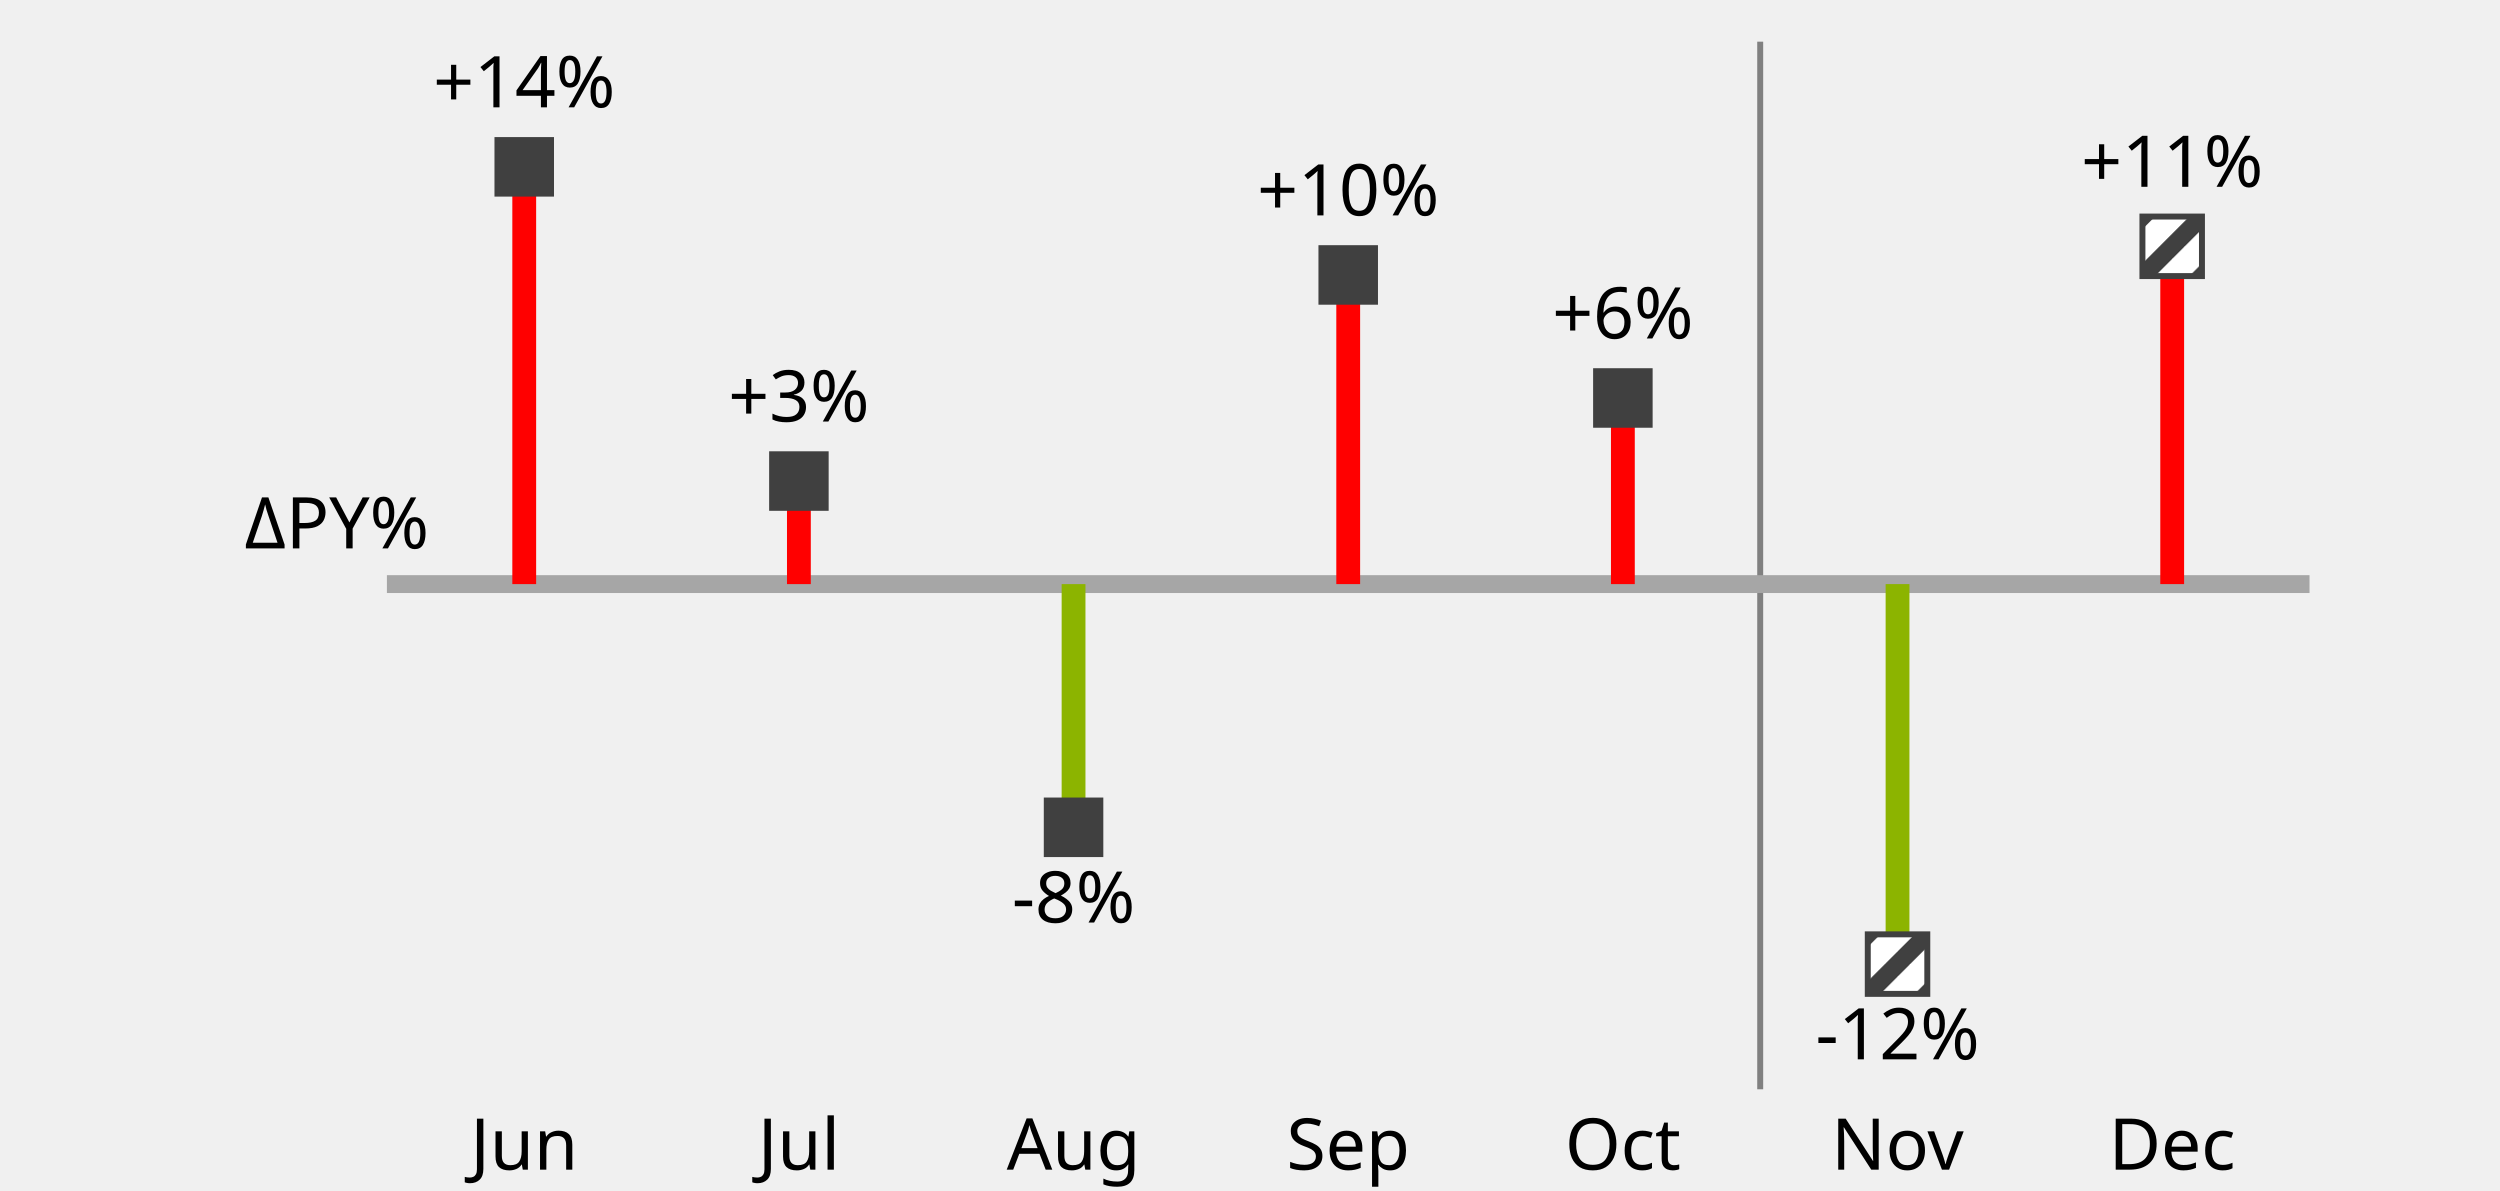
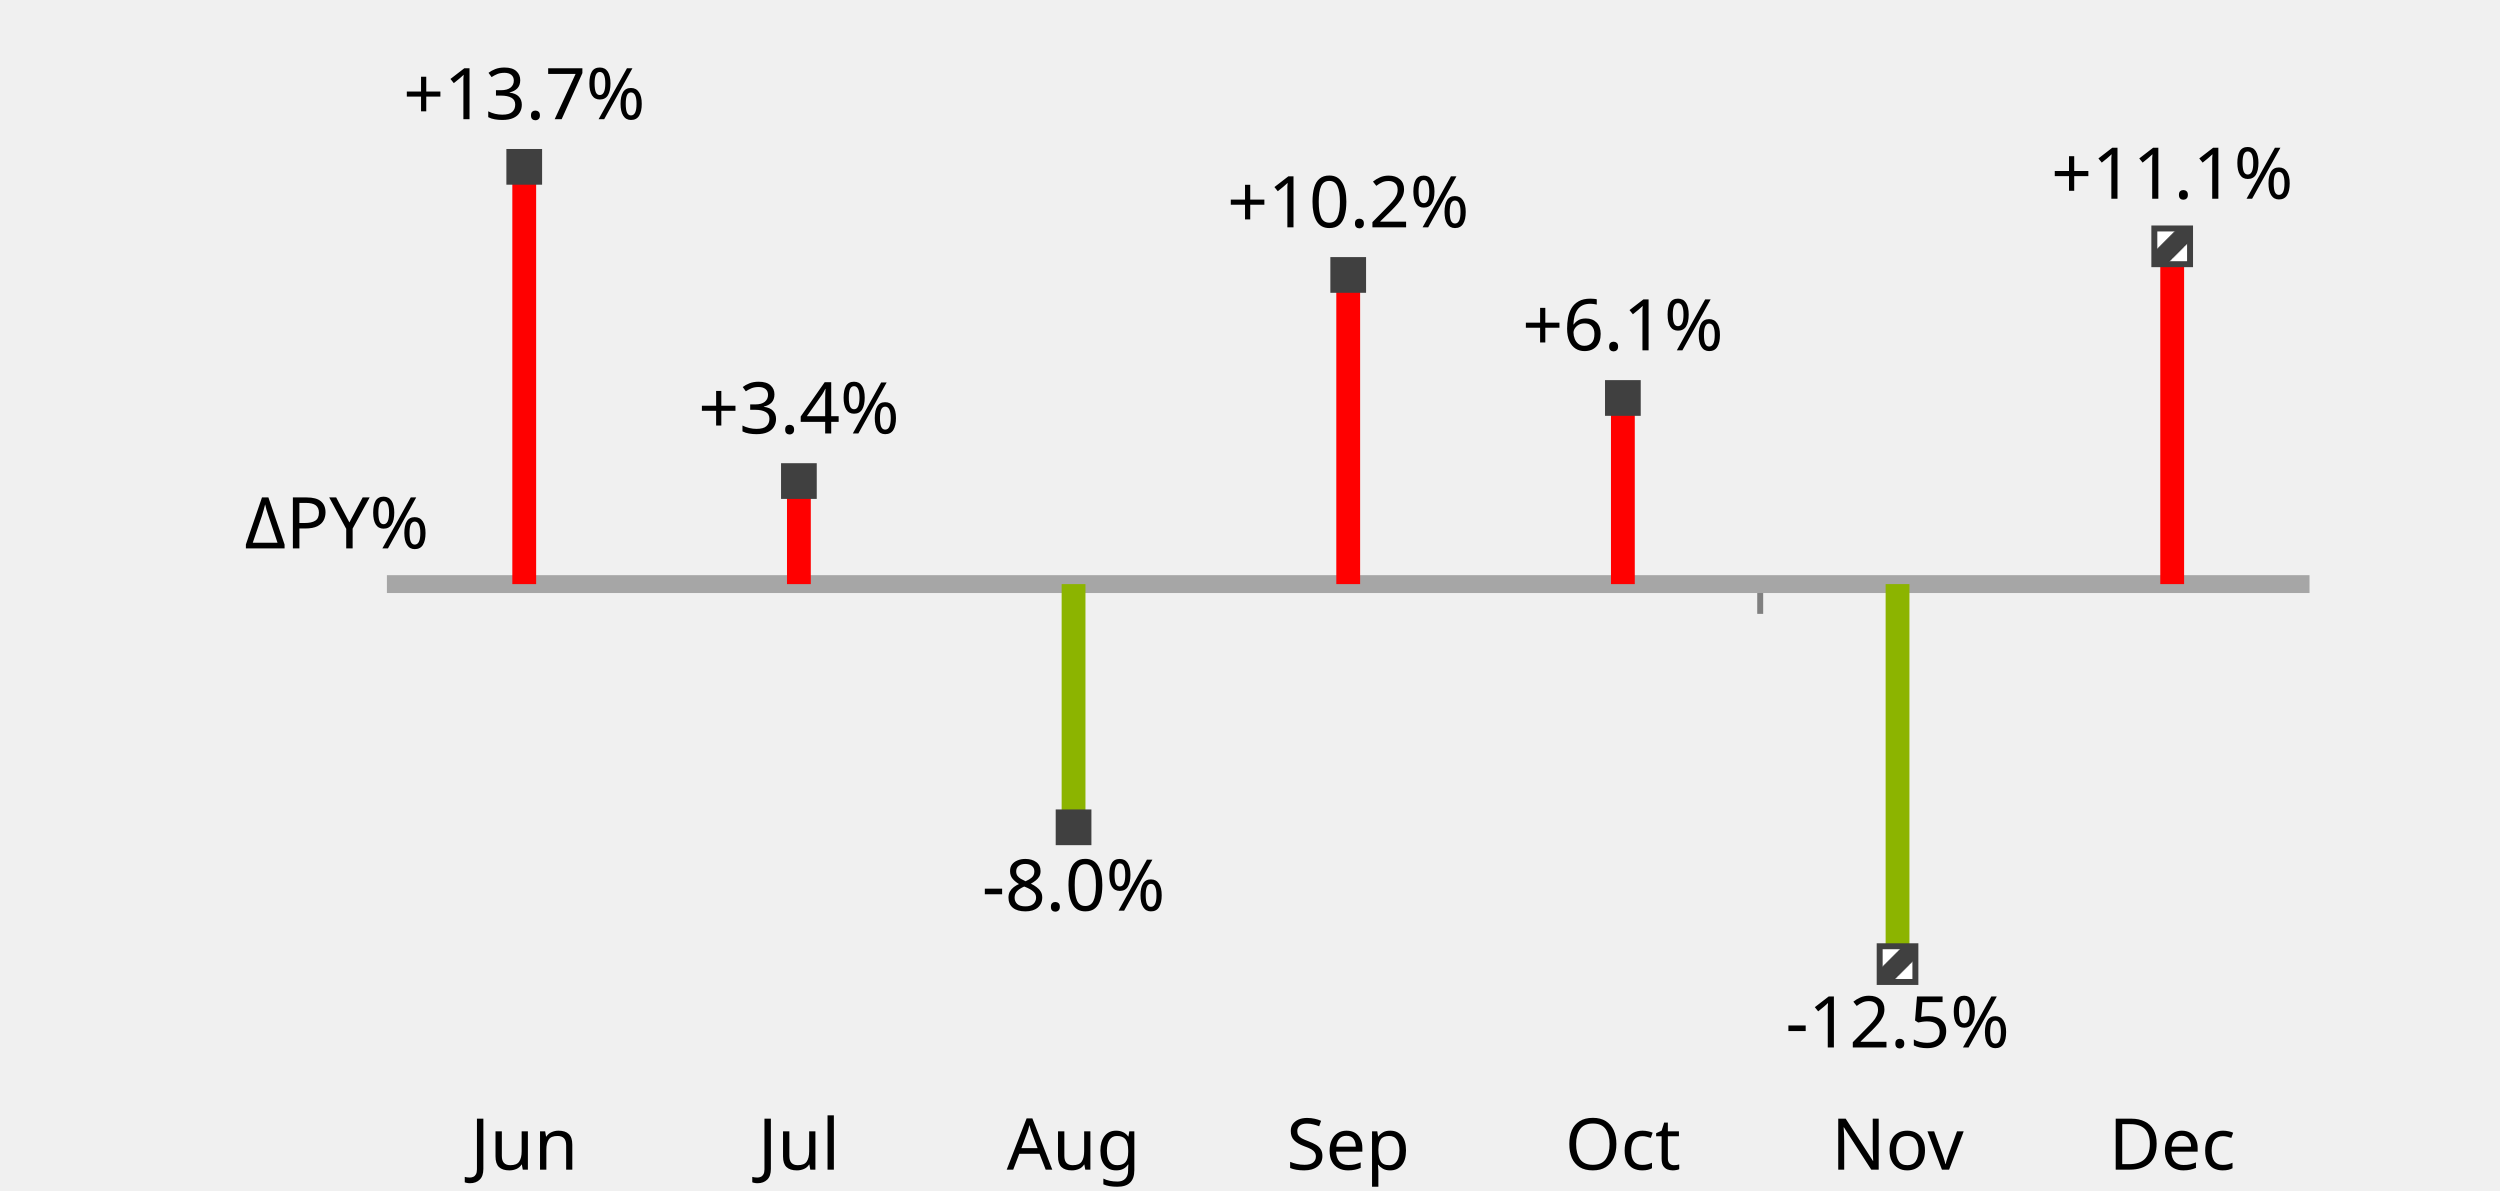
<svg xmlns="http://www.w3.org/2000/svg" version="1.1" class="marks" width="420" height="200" viewBox="0 0 420 200">
  <defs>
    <pattern id="pp-diagonal-stripe-3-404040-FFFFFF" patternUnits="userSpaceOnUse" width="10" height="10">
      <rect width="10" height="10" fill="#FFFFFF" />
      <path d="M-1,1 l2,-2 M0,10 l10,-10 M9,11 l2,-2" stroke="#404040" stroke-width="3" />
    </pattern>
  </defs>
  <g fill="none" stroke-miterlimit="4" transform="translate(65,7)">
    <g class="mark-group role-frame root" role="graphics-object" aria-roledescription="group mark container">
      <g transform="translate(0,0)">
        <path class="background" aria-hidden="true" d="M0,0h323v176h-323Z" />
        <g>
          <g class="mark-group role-axis" role="graphics-symbol" aria-roledescription="axis" aria-label="X-axis for a discrete scale with 7 values: Jun, Jul, Aug, Sep, Oct, Nov, Dec">
            <g transform="translate(0.5,176.5)">
              <path class="background" aria-hidden="true" d="M0,0h0v0h0Z" pointer-events="none" />
              <g>
                <g class="mark-text role-axis-label" pointer-events="none">
                  <text text-anchor="middle" transform="translate(22.57143,13)" font-family="Segoe UI" font-size="12px" fill="#000000" opacity="1">Jun</text>
                  <text text-anchor="middle" transform="translate(68.71429,13)" font-family="Segoe UI" font-size="12px" fill="#000000" opacity="1">Jul</text>
                  <text text-anchor="middle" transform="translate(114.8571,13)" font-family="Segoe UI" font-size="12px" fill="#000000" opacity="1">Aug</text>
                  <text text-anchor="middle" transform="translate(161,13)" font-family="Segoe UI" font-size="12px" fill="#000000" opacity="1">Sep</text>
                  <text text-anchor="middle" transform="translate(207.1429,13)" font-family="Segoe UI" font-size="12px" fill="#000000" opacity="1">Oct</text>
                  <text text-anchor="middle" transform="translate(253.2857,13)" font-family="Segoe UI" font-size="12px" fill="#000000" opacity="1">Nov</text>
                  <text text-anchor="middle" transform="translate(299.4286,13)" font-family="Segoe UI" font-size="12px" fill="#000000" opacity="1">Dec</text>
                </g>
              </g>
              <path class="foreground" aria-hidden="true" d="" pointer-events="none" display="none" />
            </g>
          </g>
          <g class="mark-symbol role-mark layer_0_marks" role="graphics-object" aria-roledescription="symbol mark container">
            <path aria-label="Period: Jun" role="graphics-symbol" aria-roledescription="point" transform="translate(23.07143,0)" d="M2.739,0A2.739,2.739,0,1,1,-2.739,0A2.739,2.739,0,1,1,2.739,0" stroke="#4c78a8" stroke-width="2" opacity="0" />
            <path aria-label="Period: Jul" role="graphics-symbol" aria-roledescription="point" transform="translate(69.21429,0)" d="M2.739,0A2.739,2.739,0,1,1,-2.739,0A2.739,2.739,0,1,1,2.739,0" stroke="#4c78a8" stroke-width="2" opacity="0" />
            <path aria-label="Period: Aug" role="graphics-symbol" aria-roledescription="point" transform="translate(115.3571,0)" d="M2.739,0A2.739,2.739,0,1,1,-2.739,0A2.739,2.739,0,1,1,2.739,0" stroke="#4c78a8" stroke-width="2" opacity="0" />
            <path aria-label="Period: Sep" role="graphics-symbol" aria-roledescription="point" transform="translate(161.5,0)" d="M2.739,0A2.739,2.739,0,1,1,-2.739,0A2.739,2.739,0,1,1,2.739,0" stroke="#4c78a8" stroke-width="2" opacity="0" />
            <path aria-label="Period: Oct" role="graphics-symbol" aria-roledescription="point" transform="translate(207.6429,0)" d="M2.739,0A2.739,2.739,0,1,1,-2.739,0A2.739,2.739,0,1,1,2.739,0" stroke="#4c78a8" stroke-width="2" opacity="0" />
            <path aria-label="Period: Nov" role="graphics-symbol" aria-roledescription="point" transform="translate(253.7857,0)" d="M2.739,0A2.739,2.739,0,1,1,-2.739,0A2.739,2.739,0,1,1,2.739,0" stroke="#4c78a8" stroke-width="2" opacity="0" />
            <path aria-label="Period: Dec" role="graphics-symbol" aria-roledescription="point" transform="translate(299.9286,0)" d="M2.739,0A2.739,2.739,0,1,1,-2.739,0A2.739,2.739,0,1,1,2.739,0" stroke="#4c78a8" stroke-width="2" opacity="0" />
          </g>
          <g class="mark-symbol role-mark layer_1_marks" role="graphics-object" aria-roledescription="symbol mark container">
            <path aria-label="Period: Jun" role="graphics-symbol" aria-roledescription="point" transform="translate(23.07143,176)" d="M2.739,0A2.739,2.739,0,1,1,-2.739,0A2.739,2.739,0,1,1,2.739,0" stroke="#4c78a8" stroke-width="2" opacity="0" />
            <path aria-label="Period: Jul" role="graphics-symbol" aria-roledescription="point" transform="translate(69.21429,176)" d="M2.739,0A2.739,2.739,0,1,1,-2.739,0A2.739,2.739,0,1,1,2.739,0" stroke="#4c78a8" stroke-width="2" opacity="0" />
            <path aria-label="Period: Aug" role="graphics-symbol" aria-roledescription="point" transform="translate(115.3571,176)" d="M2.739,0A2.739,2.739,0,1,1,-2.739,0A2.739,2.739,0,1,1,2.739,0" stroke="#4c78a8" stroke-width="2" opacity="0" />
            <path aria-label="Period: Sep" role="graphics-symbol" aria-roledescription="point" transform="translate(161.5,176)" d="M2.739,0A2.739,2.739,0,1,1,-2.739,0A2.739,2.739,0,1,1,2.739,0" stroke="#4c78a8" stroke-width="2" opacity="0" />
            <path aria-label="Period: Oct" role="graphics-symbol" aria-roledescription="point" transform="translate(207.6429,176)" d="M2.739,0A2.739,2.739,0,1,1,-2.739,0A2.739,2.739,0,1,1,2.739,0" stroke="#4c78a8" stroke-width="2" opacity="0" />
            <path aria-label="Period: Nov" role="graphics-symbol" aria-roledescription="point" transform="translate(253.7857,176)" d="M2.739,0A2.739,2.739,0,1,1,-2.739,0A2.739,2.739,0,1,1,2.739,0" stroke="#4c78a8" stroke-width="2" opacity="0" />
            <path aria-label="Period: Dec" role="graphics-symbol" aria-roledescription="point" transform="translate(299.9286,176)" d="M2.739,0A2.739,2.739,0,1,1,-2.739,0A2.739,2.739,0,1,1,2.739,0" stroke="#4c78a8" stroke-width="2" opacity="0" />
          </g>
          <g class="mark-rect role-mark layer_2_marks" role="graphics-object" aria-roledescription="rect mark container">
            <path aria-label="Period: Jun" role="graphics-symbol" aria-roledescription="bar" d="M0,0h46.143v176h-46.143Z" opacity="1" />
            <path aria-label="Period: Jul" role="graphics-symbol" aria-roledescription="bar" d="M46.143,0h46.143v176h-46.143Z" opacity="1" />
            <path aria-label="Period: Aug" role="graphics-symbol" aria-roledescription="bar" d="M92.286,0h46.143v176h-46.143Z" opacity="1" />
            <path aria-label="Period: Sep" role="graphics-symbol" aria-roledescription="bar" d="M138.429,0h46.143v176h-46.143Z" opacity="1" />
            <path aria-label="Period: Oct" role="graphics-symbol" aria-roledescription="bar" d="M184.571,0h46.143v176h-46.143Z" opacity="1" />
            <path aria-label="Period: Nov" role="graphics-symbol" aria-roledescription="bar" d="M230.714,0h46.143v176h-46.143Z" opacity="1" />
            <path aria-label="Period: Dec" role="graphics-symbol" aria-roledescription="bar" d="M276.857,0h46.143v176h-46.143Z" opacity="1" />
          </g>
          <g class="mark-rule role-mark layer_3_marks" role="graphics-object" aria-roledescription="rule mark container">
-             <line aria-label="Period: Nov" role="graphics-symbol" aria-roledescription="rule mark" transform="translate(230.7143,0)" x2="0" y2="176" stroke="#808080" stroke-width="1" />
+             <line aria-label="Period: Nov" role="graphics-symbol" aria-roledescription="rule mark" transform="translate(230.7143,91.12945)" x2="0" y2="5" stroke="#808080" stroke-width="1" />
          </g>
          <g class="mark-rule role-mark layer_4_marks" role="graphics-symbol" aria-roledescription="rule mark container">
            <line transform="translate(0,91.12945)" x2="323" y2="0" stroke="#A6A6A6" stroke-width="3" />
          </g>
          <g class="mark-rule role-mark layer_5_marks" role="graphics-symbol" aria-roledescription="rule mark container" />
          <g class="mark-rule role-mark layer_6_marks" role="graphics-symbol" aria-roledescription="rule mark container" />
          <g class="mark-rule role-mark layer_7_marks" role="graphics-object" aria-roledescription="rule mark container">
-             <line aria-label="Period: Jun; Δ%: +14%" role="graphics-symbol" aria-roledescription="rule mark" transform="translate(23.07143,21.02987)" x2="0" y2="70.1" stroke="#FF0000" stroke-width="4" stroke-linecap="butt" opacity="1" />
-             <line aria-label="Period: Jul; Δ%: +3%" role="graphics-symbol" aria-roledescription="rule mark" transform="translate(69.21429,73.81672)" x2="0" y2="17.313" stroke="#FF0000" stroke-width="4" stroke-linecap="butt" opacity="1" />
-             <line aria-label="Period: Aug; Δ%: -8%" role="graphics-symbol" aria-roledescription="rule mark" transform="translate(115.3571,131.9875)" x2="0" y2="-40.858" stroke="#8CB400" stroke-width="4" stroke-linecap="butt" opacity="1" />
-             <line aria-label="Period: Sep; Δ%: +10%" role="graphics-symbol" aria-roledescription="rule mark" transform="translate(161.5,39.19126)" x2="0" y2="51.938" stroke="#FF0000" stroke-width="4" stroke-linecap="butt" opacity="1" />
-             <line aria-label="Period: Oct; Δ%: +6%" role="graphics-symbol" aria-roledescription="rule mark" transform="translate(207.6429,59.86054)" x2="0" y2="31.269" stroke="#FF0000" stroke-width="4" stroke-linecap="butt" opacity="1" />
-             <line aria-label="Period: Nov; Δ%: -12%" role="graphics-symbol" aria-roledescription="rule mark" transform="translate(253.7857,154.9701)" x2="0" y2="-63.841" stroke="#8CB400" stroke-width="4" stroke-linecap="butt" opacity="1" />
-             <line aria-label="Period: Dec; Δ%: +11%" role="graphics-symbol" aria-roledescription="rule mark" transform="translate(299.9286,34.38217)" x2="0" y2="56.747" stroke="#FF0000" stroke-width="4" stroke-linecap="butt" opacity="1" />
+             <line aria-label="Period: Jun; Δ%: +13.7%" role="graphics-symbol" aria-roledescription="rule mark" transform="translate(23.07143,21.02987)" x2="0" y2="70.1" stroke="#FF0000" stroke-width="4" stroke-linecap="butt" opacity="1" />
+             <line aria-label="Period: Jul; Δ%: +3.4%" role="graphics-symbol" aria-roledescription="rule mark" transform="translate(69.21429,73.81672)" x2="0" y2="17.313" stroke="#FF0000" stroke-width="4" stroke-linecap="butt" opacity="1" />
+             <line aria-label="Period: Aug; Δ%: -8.0%" role="graphics-symbol" aria-roledescription="rule mark" transform="translate(115.3571,131.9875)" x2="0" y2="-40.858" stroke="#8CB400" stroke-width="4" stroke-linecap="butt" opacity="1" />
+             <line aria-label="Period: Sep; Δ%: +10.2%" role="graphics-symbol" aria-roledescription="rule mark" transform="translate(161.5,39.19126)" x2="0" y2="51.938" stroke="#FF0000" stroke-width="4" stroke-linecap="butt" opacity="1" />
+             <line aria-label="Period: Oct; Δ%: +6.1%" role="graphics-symbol" aria-roledescription="rule mark" transform="translate(207.6429,59.86054)" x2="0" y2="31.269" stroke="#FF0000" stroke-width="4" stroke-linecap="butt" opacity="1" />
+             <line aria-label="Period: Nov; Δ%: -12.5%" role="graphics-symbol" aria-roledescription="rule mark" transform="translate(253.7857,154.9701)" x2="0" y2="-63.841" stroke="#8CB400" stroke-width="4" stroke-linecap="butt" opacity="1" />
+             <line aria-label="Period: Dec; Δ%: +11.1%" role="graphics-symbol" aria-roledescription="rule mark" transform="translate(299.9286,34.38217)" x2="0" y2="56.747" stroke="#FF0000" stroke-width="4" stroke-linecap="butt" opacity="1" />
          </g>
          <g class="mark-symbol role-mark layer_8_marks" role="graphics-object" aria-roledescription="symbol mark container">
-             <path aria-label="Period: Nov" role="graphics-symbol" aria-roledescription="square" transform="translate(253.7857,154.9701)" d="M-5,-5h10v10h-10Z" fill="#FFFFFF" stroke-width="2" opacity="1" />
-             <path aria-label="Period: Dec" role="graphics-symbol" aria-roledescription="square" transform="translate(299.9286,34.38217)" d="M-5,-5h10v10h-10Z" fill="#FFFFFF" stroke-width="2" opacity="1" />
+             <path aria-label="Period: Nov" role="graphics-symbol" aria-roledescription="square" transform="translate(253.7857,154.9701)" d="M-3,-3h6v6h-6Z" fill="#FFFFFF" stroke-width="2" opacity="1" />
+             <path aria-label="Period: Dec" role="graphics-symbol" aria-roledescription="square" transform="translate(299.9286,34.38217)" d="M-3,-3h6v6h-6Z" fill="#FFFFFF" stroke-width="2" opacity="1" />
          </g>
          <g class="mark-symbol role-mark layer_9_marks" role="graphics-object" aria-roledescription="symbol mark container">
-             <path aria-label="Period: Jun" role="graphics-symbol" aria-roledescription="square" transform="translate(23.07143,21.02987)" d="M-5,-5h10v10h-10Z" fill="#404040" stroke-width="1" opacity="1" />
-             <path aria-label="Period: Jul" role="graphics-symbol" aria-roledescription="square" transform="translate(69.21429,73.81672)" d="M-5,-5h10v10h-10Z" fill="#404040" stroke-width="1" opacity="1" />
-             <path aria-label="Period: Aug" role="graphics-symbol" aria-roledescription="square" transform="translate(115.3571,131.9875)" d="M-5,-5h10v10h-10Z" fill="#404040" stroke-width="1" opacity="1" />
-             <path aria-label="Period: Sep" role="graphics-symbol" aria-roledescription="square" transform="translate(161.5,39.19126)" d="M-5,-5h10v10h-10Z" fill="#404040" stroke-width="1" opacity="1" />
-             <path aria-label="Period: Oct" role="graphics-symbol" aria-roledescription="square" transform="translate(207.6429,59.86054)" d="M-5,-5h10v10h-10Z" fill="#404040" stroke-width="1" opacity="1" />
-             <path aria-label="Period: Nov" role="graphics-symbol" aria-roledescription="square" transform="translate(253.7857,154.9701)" d="M-5,-5h10v10h-10Z" fill="url(#pp-diagonal-stripe-3-404040-FFFFFF)" stroke="#404040" stroke-width="1" opacity="1" />
-             <path aria-label="Period: Dec" role="graphics-symbol" aria-roledescription="square" transform="translate(299.9286,34.38217)" d="M-5,-5h10v10h-10Z" fill="url(#pp-diagonal-stripe-3-404040-FFFFFF)" stroke="#404040" stroke-width="1" opacity="1" />
+             <path aria-label="Period: Jun" role="graphics-symbol" aria-roledescription="square" transform="translate(23.07143,21.02987)" d="M-3,-3h6v6h-6Z" fill="#404040" stroke-width="1" opacity="1" />
+             <path aria-label="Period: Jul" role="graphics-symbol" aria-roledescription="square" transform="translate(69.21429,73.81672)" d="M-3,-3h6v6h-6Z" fill="#404040" stroke-width="1" opacity="1" />
+             <path aria-label="Period: Aug" role="graphics-symbol" aria-roledescription="square" transform="translate(115.3571,131.9875)" d="M-3,-3h6v6h-6Z" fill="#404040" stroke-width="1" opacity="1" />
+             <path aria-label="Period: Sep" role="graphics-symbol" aria-roledescription="square" transform="translate(161.5,39.19126)" d="M-3,-3h6v6h-6Z" fill="#404040" stroke-width="1" opacity="1" />
+             <path aria-label="Period: Oct" role="graphics-symbol" aria-roledescription="square" transform="translate(207.6429,59.86054)" d="M-3,-3h6v6h-6Z" fill="#404040" stroke-width="1" opacity="1" />
+             <path aria-label="Period: Nov" role="graphics-symbol" aria-roledescription="square" transform="translate(253.7857,154.9701)" d="M-3,-3h6v6h-6Z" fill="url(#pp-diagonal-stripe-3-404040-FFFFFF)" stroke="#404040" stroke-width="1" opacity="1" />
+             <path aria-label="Period: Dec" role="graphics-symbol" aria-roledescription="square" transform="translate(299.9286,34.38217)" d="M-3,-3h6v6h-6Z" fill="url(#pp-diagonal-stripe-3-404040-FFFFFF)" stroke="#404040" stroke-width="1" opacity="1" />
          </g>
          <g class="mark-text role-mark layer_10_marks" role="graphics-object" aria-roledescription="text mark container">
-             <text aria-label="Period: Jun" role="graphics-symbol" aria-roledescription="text mark" text-anchor="middle" transform="translate(23.07143,11.02987)" font-family="Segoe UI" font-size="12px" fill="#000000">+14%</text>
-             <text aria-label="Period: Jul" role="graphics-symbol" aria-roledescription="text mark" text-anchor="middle" transform="translate(69.21429,63.81672)" font-family="Segoe UI" font-size="12px" fill="#000000">+3%</text>
-             <text aria-label="Period: Aug" role="graphics-symbol" aria-roledescription="text mark" text-anchor="middle" transform="translate(115.3571,147.9875)" font-family="Segoe UI" font-size="12px" fill="#000000">-8%</text>
-             <text aria-label="Period: Sep" role="graphics-symbol" aria-roledescription="text mark" text-anchor="middle" transform="translate(161.5,29.19126)" font-family="Segoe UI" font-size="12px" fill="#000000">+10%</text>
-             <text aria-label="Period: Oct" role="graphics-symbol" aria-roledescription="text mark" text-anchor="middle" transform="translate(207.6429,49.86054)" font-family="Segoe UI" font-size="12px" fill="#000000">+6%</text>
-             <text aria-label="Period: Nov" role="graphics-symbol" aria-roledescription="text mark" text-anchor="middle" transform="translate(253.7857,170.9701)" font-family="Segoe UI" font-size="12px" fill="#000000">-12%</text>
-             <text aria-label="Period: Dec" role="graphics-symbol" aria-roledescription="text mark" text-anchor="middle" transform="translate(299.9286,24.38217)" font-family="Segoe UI" font-size="12px" fill="#000000">+11%</text>
+             <text aria-label="Period: Jun" role="graphics-symbol" aria-roledescription="text mark" text-anchor="middle" transform="translate(23.07143,13.02987)" font-family="Segoe UI" font-size="12px" fill="#000000">+13.7%</text>
+             <text aria-label="Period: Jul" role="graphics-symbol" aria-roledescription="text mark" text-anchor="middle" transform="translate(69.21429,65.81672)" font-family="Segoe UI" font-size="12px" fill="#000000">+3.4%</text>
+             <text aria-label="Period: Aug" role="graphics-symbol" aria-roledescription="text mark" text-anchor="middle" transform="translate(115.3571,145.9875)" font-family="Segoe UI" font-size="12px" fill="#000000">-8.0%</text>
+             <text aria-label="Period: Sep" role="graphics-symbol" aria-roledescription="text mark" text-anchor="middle" transform="translate(161.5,31.19126)" font-family="Segoe UI" font-size="12px" fill="#000000">+10.2%</text>
+             <text aria-label="Period: Oct" role="graphics-symbol" aria-roledescription="text mark" text-anchor="middle" transform="translate(207.6429,51.86054)" font-family="Segoe UI" font-size="12px" fill="#000000">+6.1%</text>
+             <text aria-label="Period: Nov" role="graphics-symbol" aria-roledescription="text mark" text-anchor="middle" transform="translate(253.7857,168.9701)" font-family="Segoe UI" font-size="12px" fill="#000000">-12.5%</text>
+             <text aria-label="Period: Dec" role="graphics-symbol" aria-roledescription="text mark" text-anchor="middle" transform="translate(299.9286,26.38217)" font-family="Segoe UI" font-size="12px" fill="#000000">+11.1%</text>
          </g>
          <g class="mark-symbol role-mark layer_11_marks" role="graphics-symbol" aria-roledescription="symbol mark container" />
          <g class="mark-text role-mark layer_12_marks" role="graphics-object" aria-roledescription="text mark container">
            <text aria-label="Period: Jun" role="graphics-symbol" aria-roledescription="text mark" text-anchor="end" transform="translate(7.070829,85.12945)" font-family="Segoe UI" font-size="12px" fill="#000000">ΔPY%</text>
          </g>
        </g>
        <path class="foreground" aria-hidden="true" d="" display="none" />
      </g>
    </g>
  </g>
</svg>
